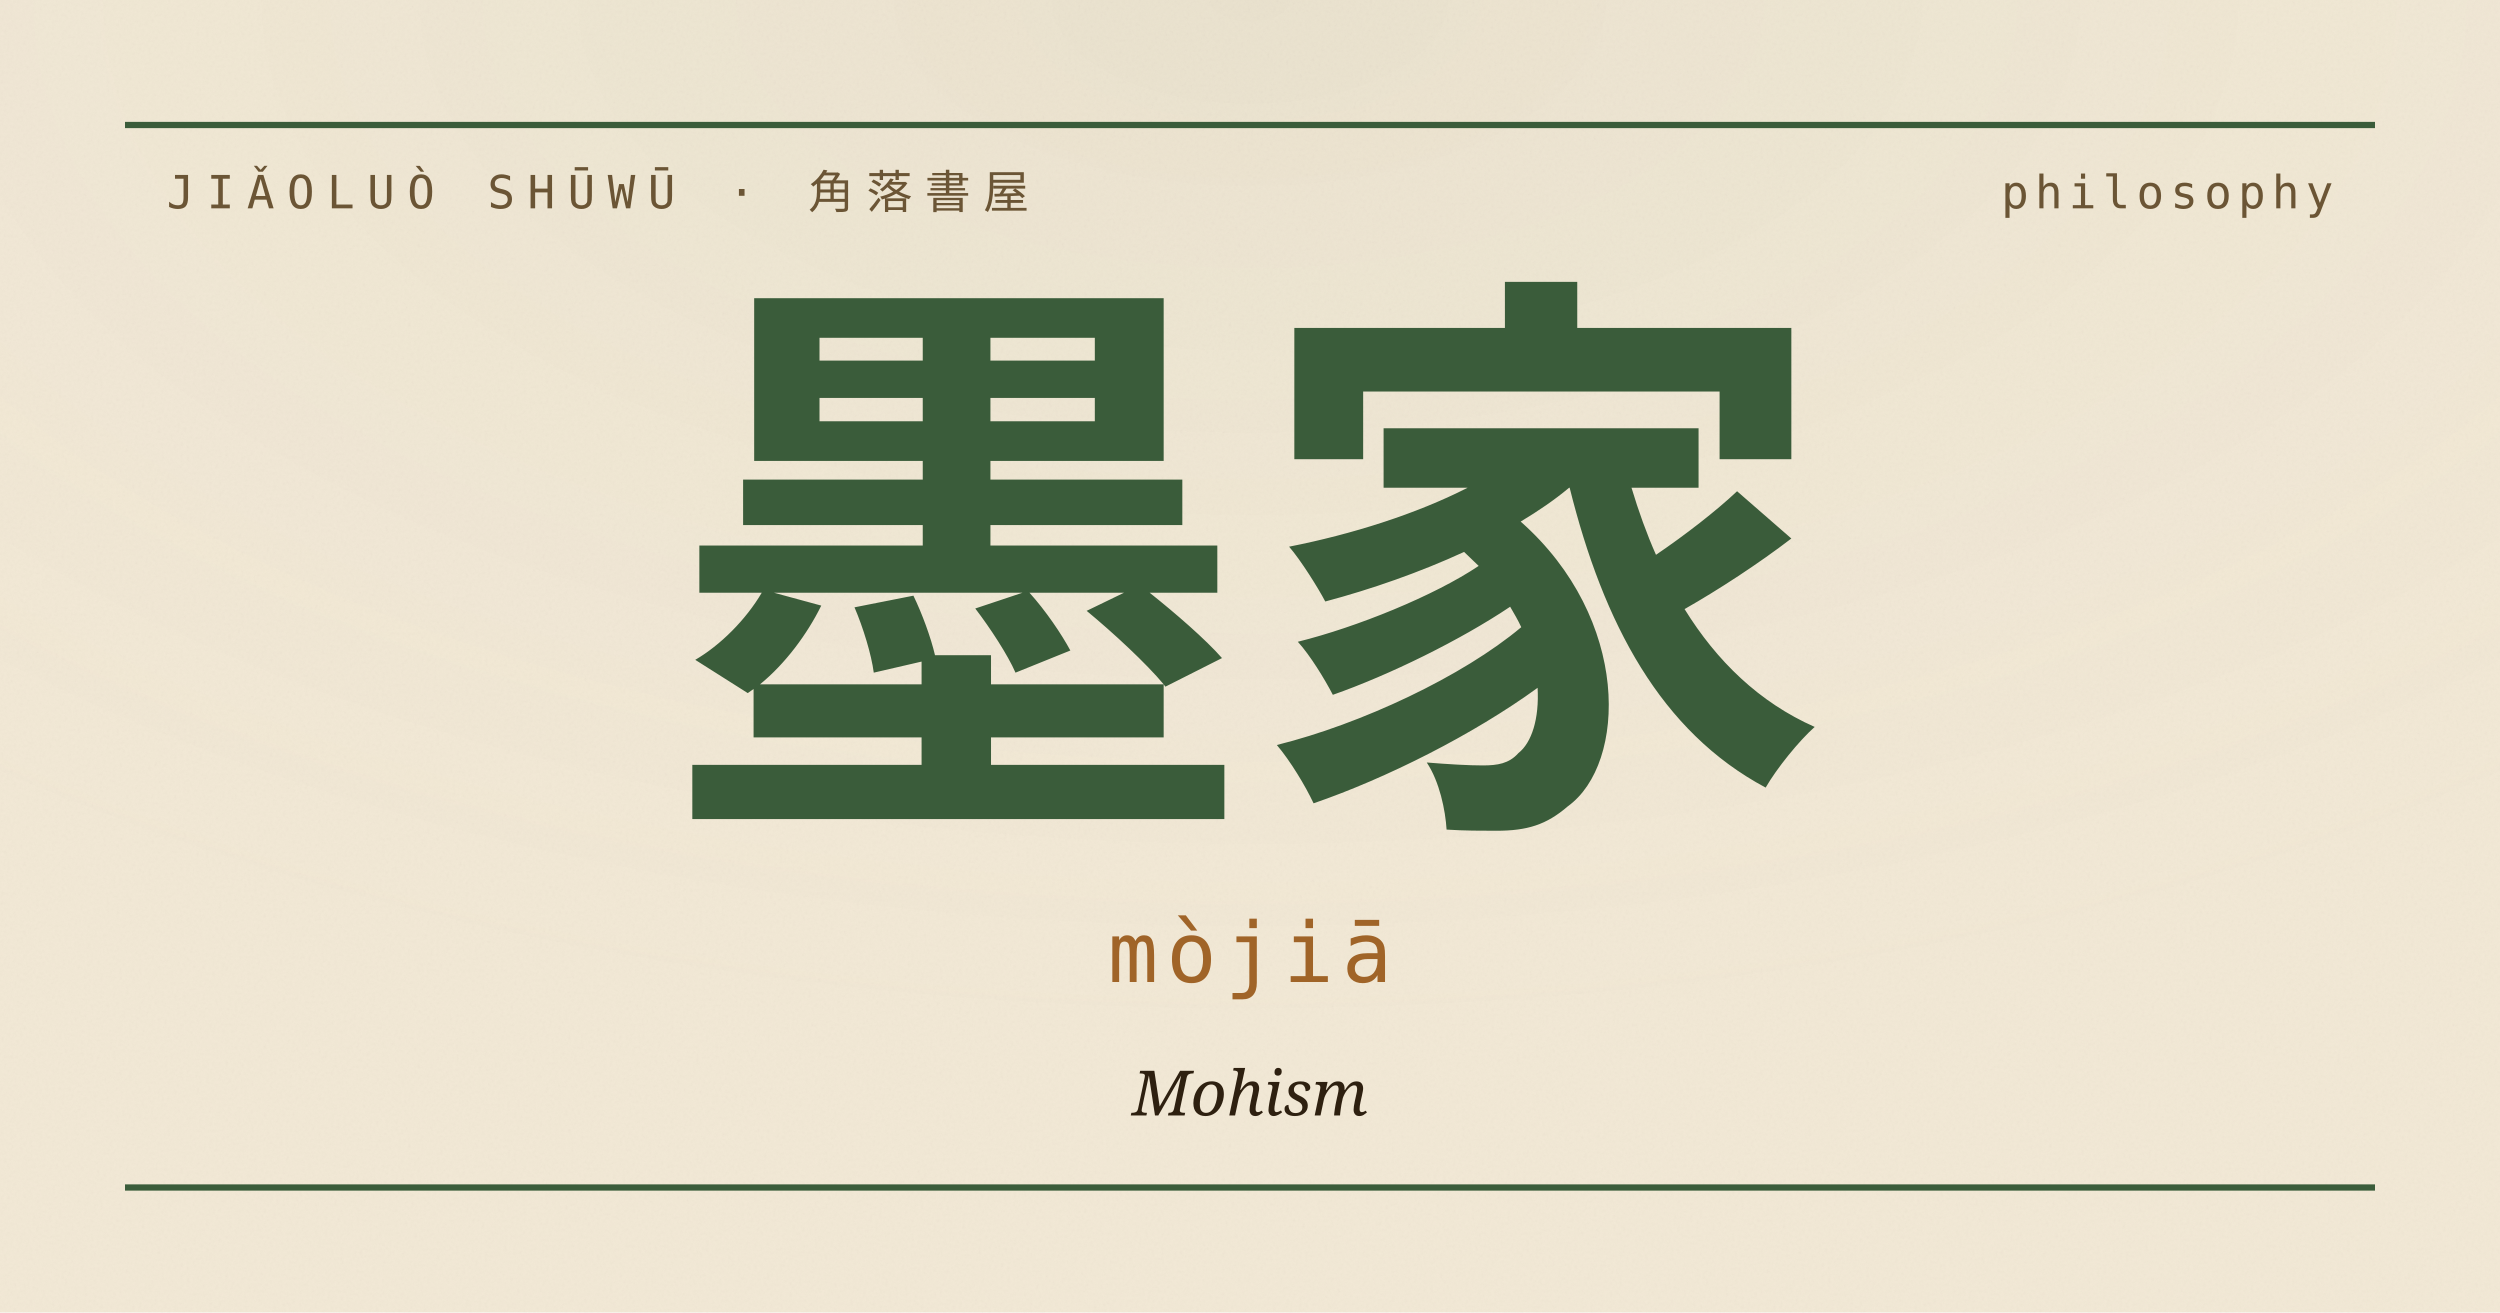
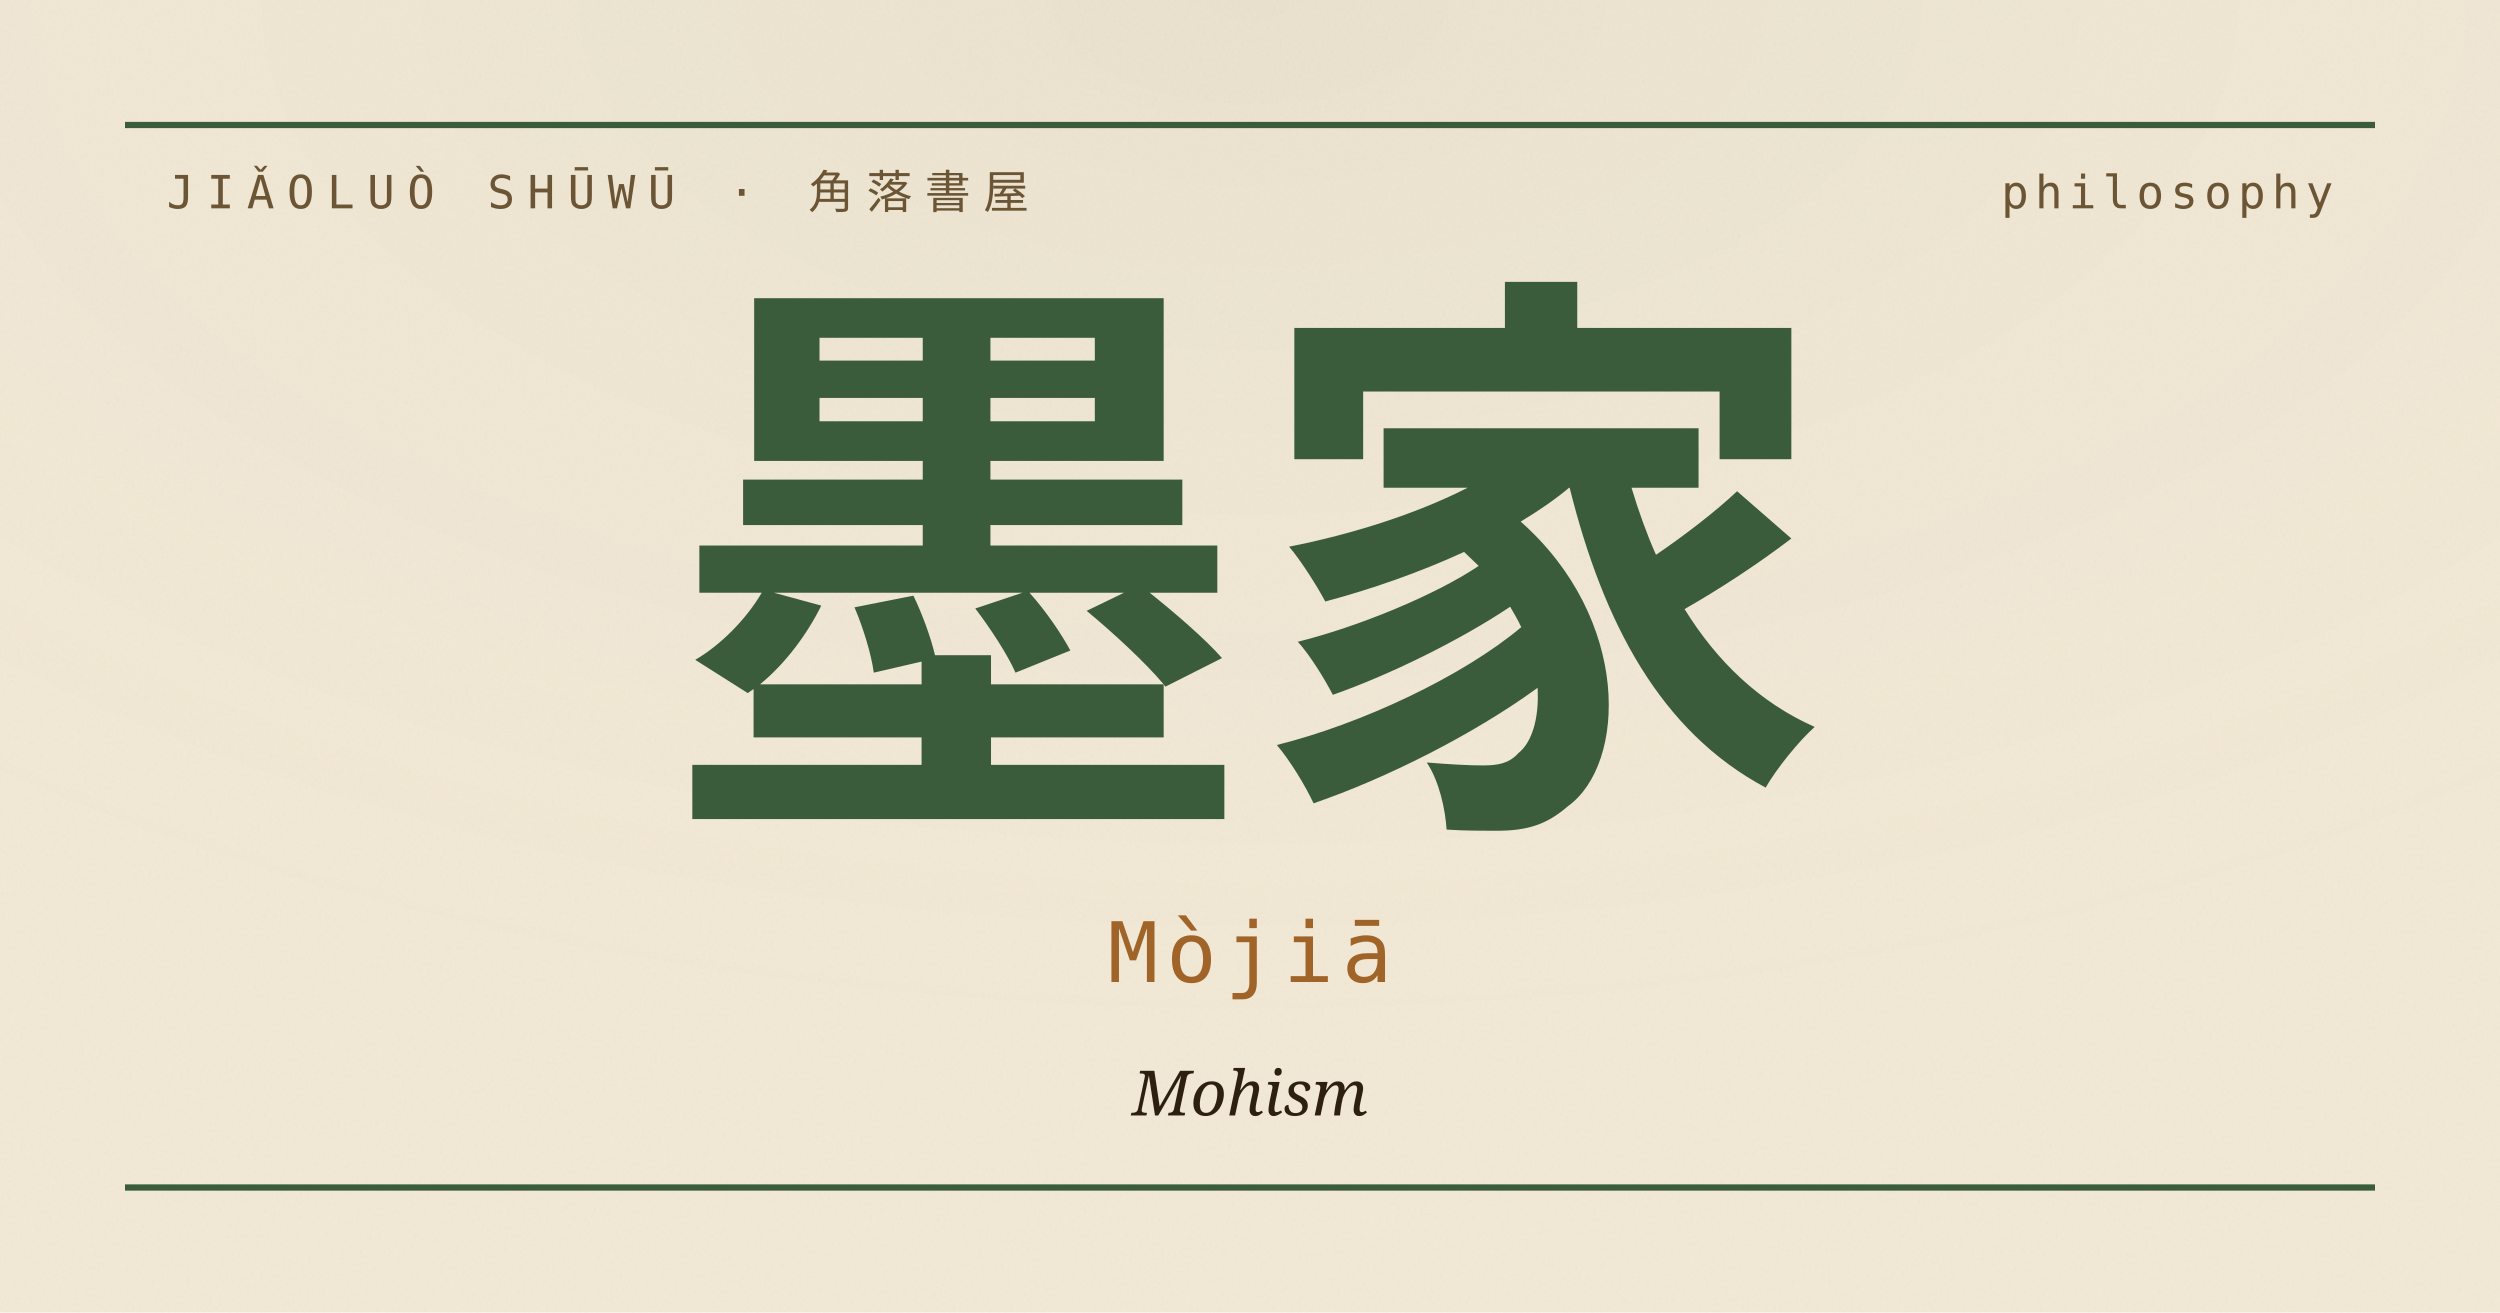
<svg xmlns="http://www.w3.org/2000/svg" viewBox="0 0 1200 630" width="1200" height="630">
  <defs>
    <filter id="paper">
      <feTurbulence type="fractalNoise" baseFrequency="0.65" numOctaves="5" stitchTiles="stitch" />
      <feColorMatrix type="saturate" values="0" />
    </filter>
    <radialGradient id="vignette" cx="50%" cy="0%" r="80%">
      <stop offset="0%" stop-color="#3a5c3a" stop-opacity="0.05" />
      <stop offset="100%" stop-color="#f2e8d5" stop-opacity="0" />
    </radialGradient>
  </defs>
  <rect width="1200" height="630" fill="#f2e8d5" />
  <rect width="1200" height="630" fill="url(#vignette)" />
  <rect width="1200" height="630" filter="url(#paper)" opacity="0.06" />
  <line x1="60" y1="60" x2="1140" y2="60" stroke="#3a5c3a" stroke-width="3" />
  <line x1="60" y1="570" x2="1140" y2="570" stroke="#3a5c3a" stroke-width="3" />
  <text x="80" y="100" font-family="Inconsolata, monospace" font-size="22" letter-spacing="6" fill="#6b5535" text-transform="uppercase">JIǍOLUÒ SHŪWŪ · 角落書屋</text>
  <text x="1120" y="100" font-family="Inconsolata, monospace" font-size="22" letter-spacing="3" fill="#6b5535" text-anchor="end">philosophy</text>
  <text x="600" y="275" font-family="Noto Serif SC, serif" font-size="280" font-weight="700" fill="#3a5c3a" text-anchor="middle" dominant-baseline="middle">墨家</text>
-   <text x="600" y="460" font-family="Inconsolata, monospace" font-size="40" letter-spacing="4" fill="#a06428" text-anchor="middle" dominant-baseline="middle">mòjiā</text>
+   <text x="600" y="460" font-family="Inconsolata, monospace" font-size="40" letter-spacing="4" fill="#a06428" text-anchor="middle" dominant-baseline="middle">Mòjiā</text>
  <text x="600" y="525" font-family="EB Garamond, Georgia, serif" font-style="italic" font-size="30" fill="#2e2010" text-anchor="middle" dominant-baseline="middle">Mohism</text>
</svg>
